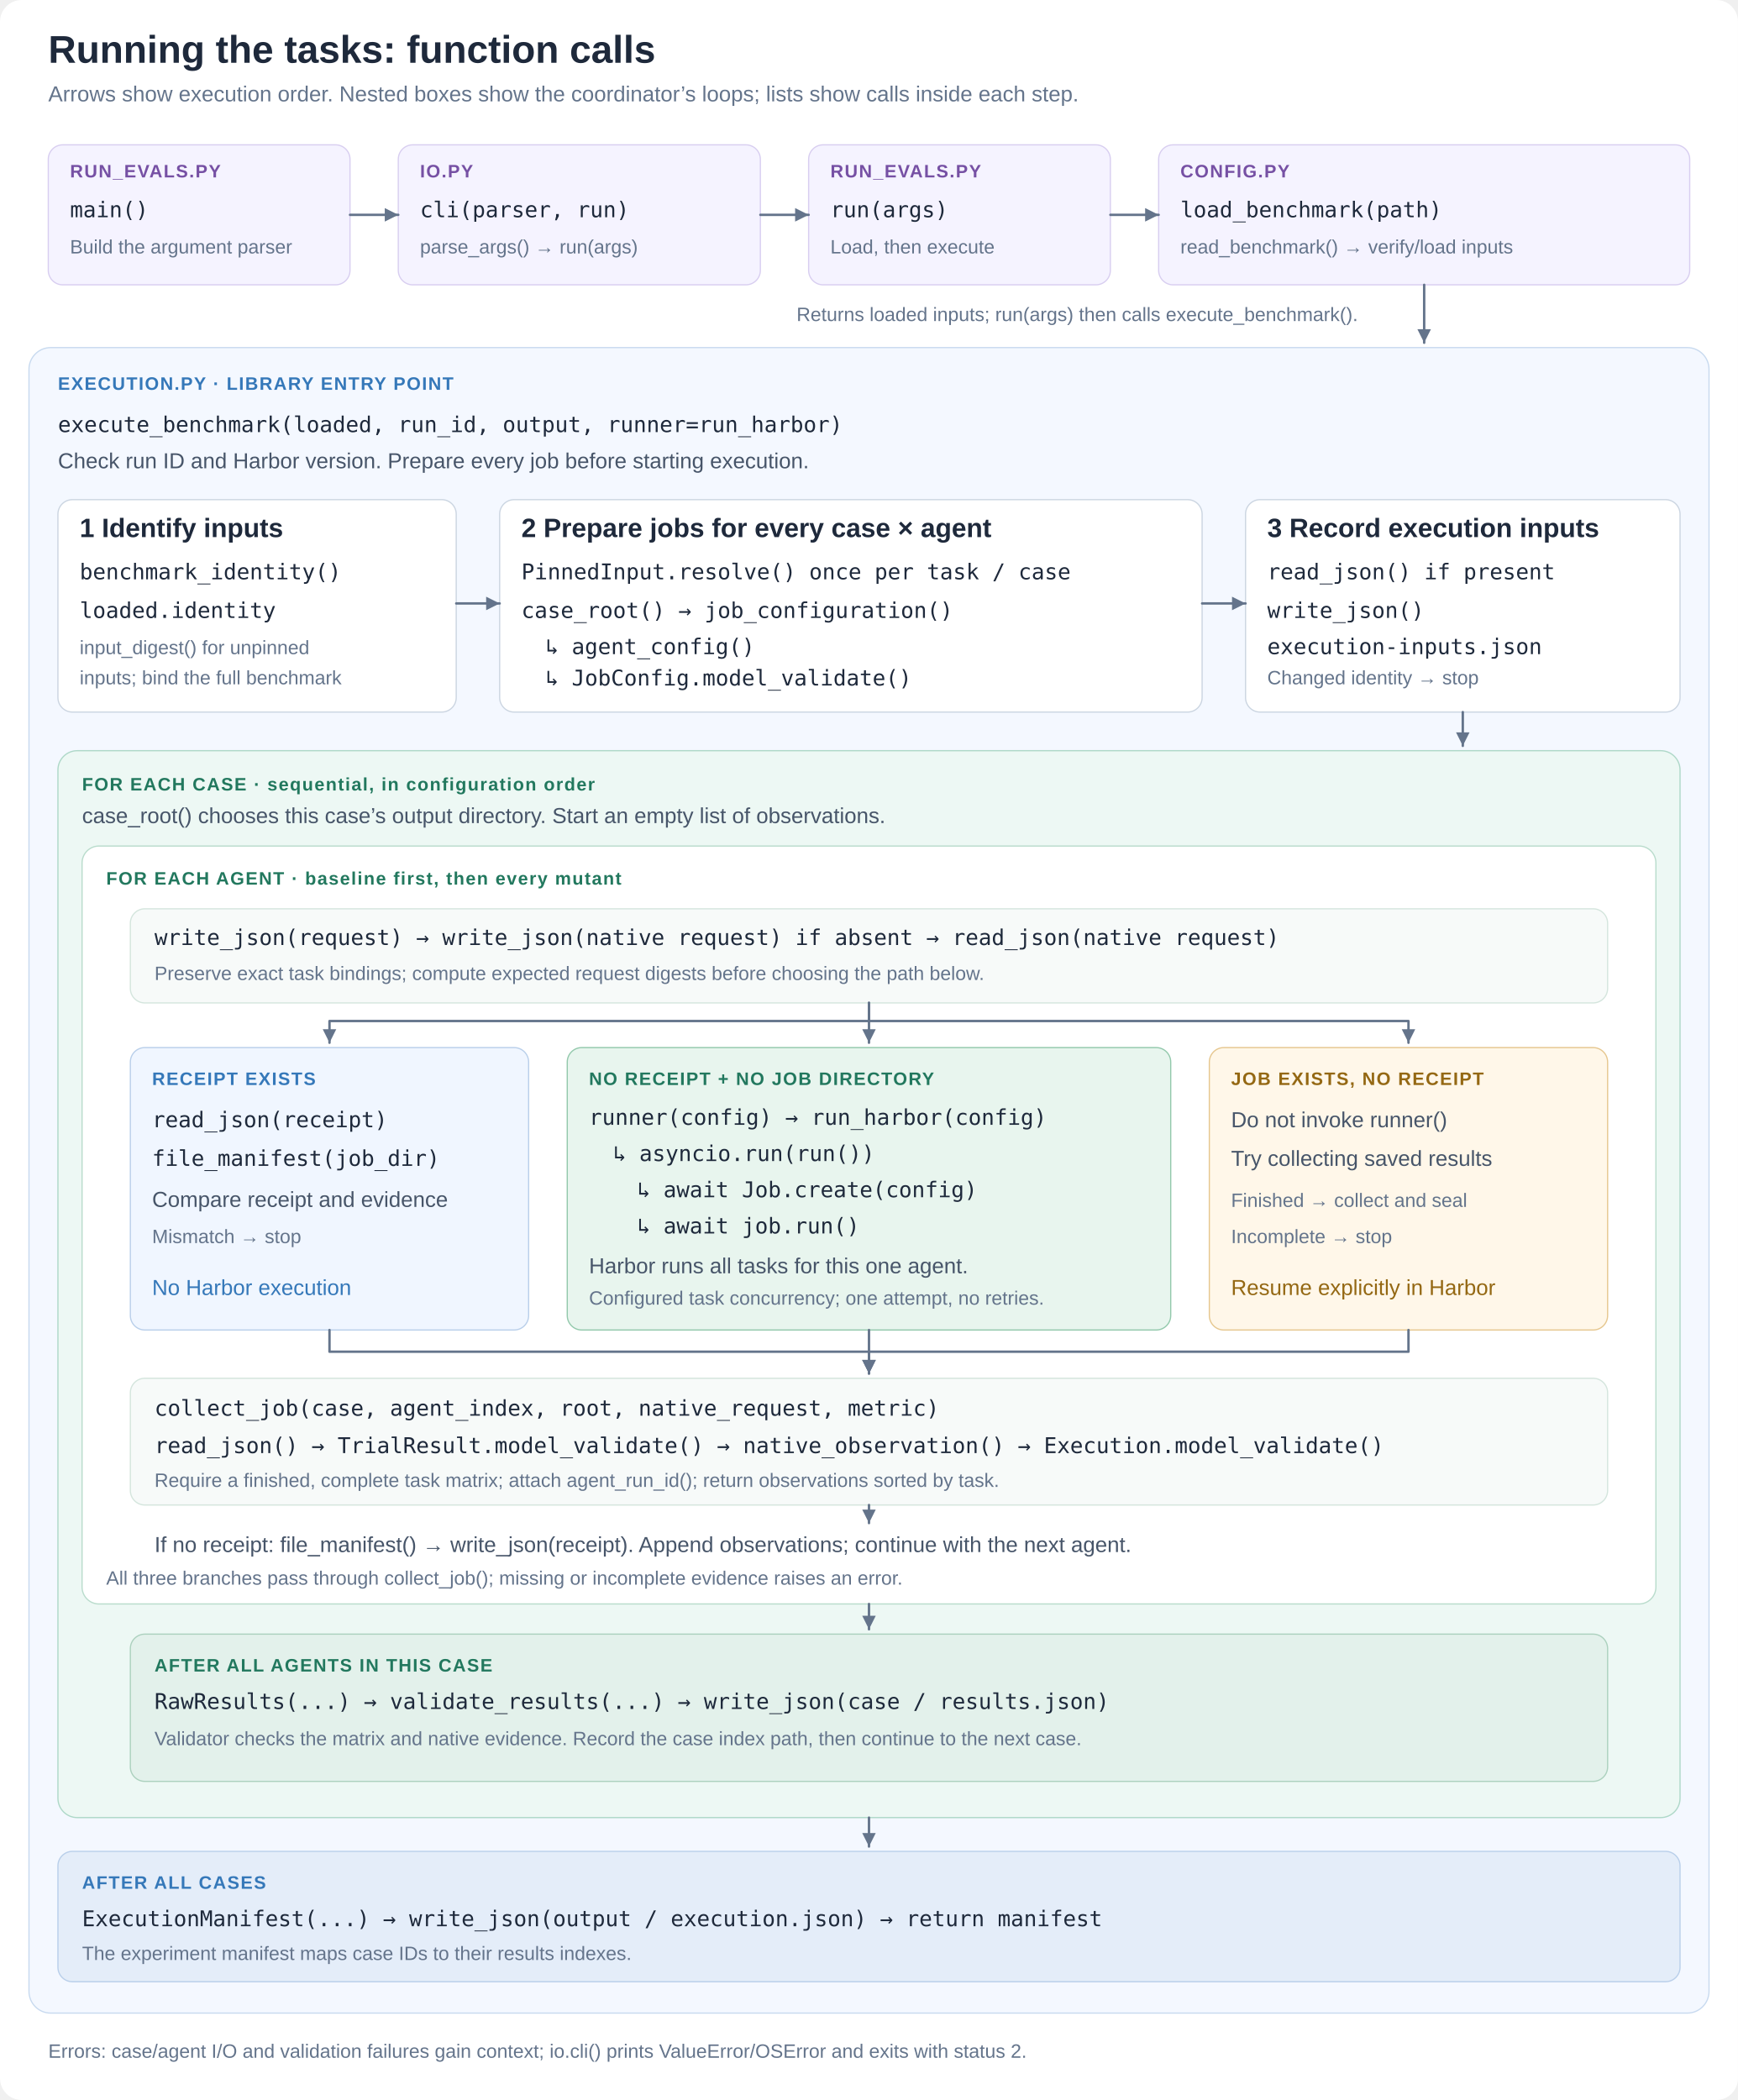
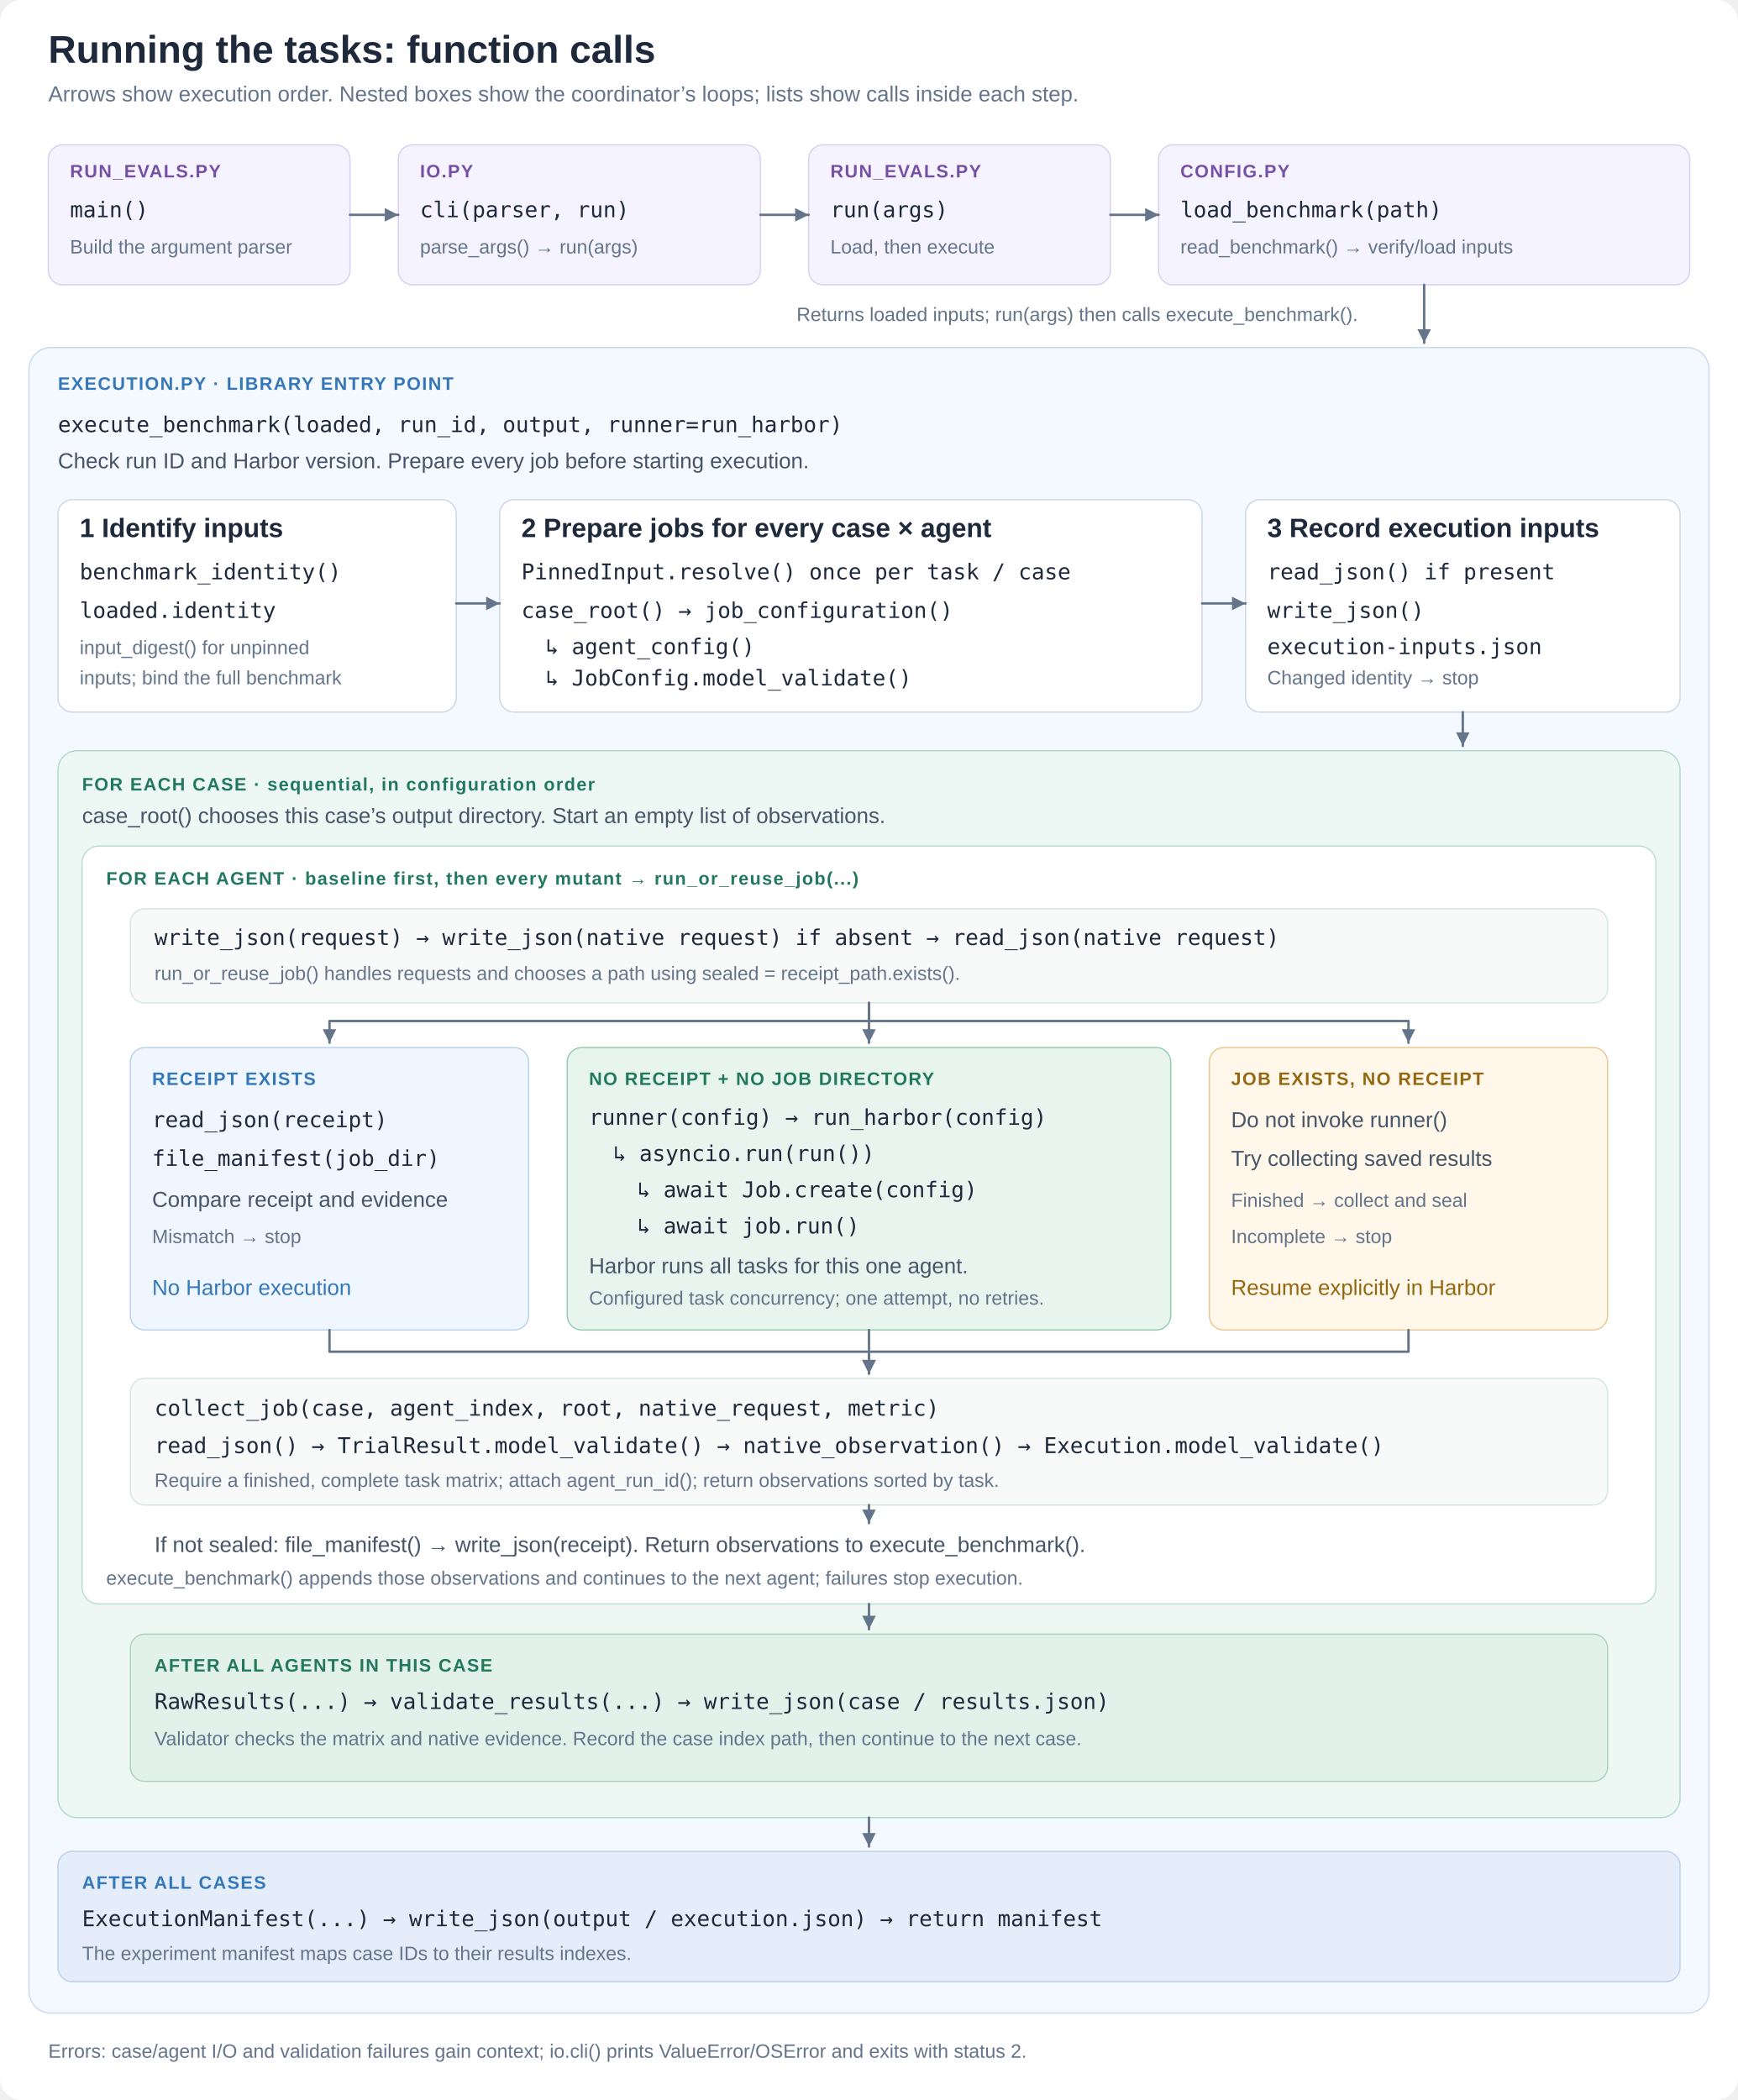
<svg xmlns="http://www.w3.org/2000/svg" width="1440" height="1740" viewBox="0 0 1440 1740" role="img" aria-labelledby="title desc">
  <defs>
    <marker id="arrow" viewBox="0 0 10 10" refX="9" refY="5" markerWidth="7" markerHeight="7" orient="auto">
      <path d="M1 1 L9 5 L1 9 Z" fill="#64748b" />
    </marker>
    <style>
text { font-family: Arial, Helvetica, sans-serif; fill: #1e293b; }
.title { font-size: 32px; font-weight: 700; }
.subtitle { font-size: 18px; fill: #64748b; }
.heading { font-size: 22px; font-weight: 700; }
.label { font-size: 15px; font-weight: 700; letter-spacing: 1px; }
.mono { font-family: 'DejaVu Sans Mono', Consolas, monospace; font-size: 18px; }
.detail { font-size: 18px; fill: #475569; }
.small { font-size: 16px; fill: #64748b; }
.flow { fill: none; stroke: #64748b; stroke-width: 2; stroke-linecap: round; stroke-linejoin: round; marker-end: url(#arrow); }
</style>
  </defs>
  <rect width="1440" height="1740" rx="18" fill="#fff" />
  <text x="40" y="52" class="title">Running the tasks: function calls</text>
  <text x="40" y="84" class="subtitle">Arrows show execution order. Nested boxes show the coordinator’s loops; lists show calls inside each step.</text>
  <rect x="40" y="120" width="250" height="116" rx="12" fill="#f5f3ff" stroke="#d8cef0" />
  <rect x="330" y="120" width="300" height="116" rx="12" fill="#f5f3ff" stroke="#d8cef0" />
  <rect x="670" y="120" width="250" height="116" rx="12" fill="#f5f3ff" stroke="#d8cef0" />
  <rect x="960" y="120" width="440" height="116" rx="12" fill="#f5f3ff" stroke="#d8cef0" />
  <text x="58" y="147" class="label" style="fill:#7650a4">RUN_EVALS.PY</text>
  <text x="58" y="180" class="mono">main()</text>
  <text x="58" y="210" class="small">Build the argument parser</text>
  <text x="348" y="147" class="label" style="fill:#7650a4">IO.PY</text>
  <text x="348" y="180" class="mono">cli(parser, run)</text>
  <text x="348" y="210" class="small">parse_args() → run(args)</text>
  <text x="688" y="147" class="label" style="fill:#7650a4">RUN_EVALS.PY</text>
  <text x="688" y="180" class="mono">run(args)</text>
  <text x="688" y="210" class="small">Load, then execute</text>
  <text x="978" y="147" class="label" style="fill:#7650a4">CONFIG.PY</text>
  <text x="978" y="180" class="mono">load_benchmark(path)</text>
  <text x="978" y="210" class="small">read_benchmark() → verify/load inputs</text>
  <path d="M290 178 H330" class="flow" />
  <path d="M630 178 H670" class="flow" />
  <path d="M920 178 H960" class="flow" />
  <path d="M1180 236 V284" class="flow" />
  <text x="660" y="266" class="small">Returns loaded inputs; run(args) then calls execute_benchmark().</text>
  <rect x="24" y="288" width="1392" height="1380" rx="18" fill="#f4f8ff" stroke="#c8daef" />
  <text x="48" y="323" class="label" style="fill:#3578b9">EXECUTION.PY  ·  LIBRARY ENTRY POINT</text>
  <text x="48" y="358" class="mono">execute_benchmark(loaded, run_id, output, runner=run_harbor)</text>
  <text x="48" y="388" class="detail">Check run ID and Harbor version. Prepare every job before starting execution.</text>
  <rect x="48" y="414" width="330" height="176" rx="12" fill="#fff" stroke="#cbd5e1" />
  <text x="66" y="445" class="heading">1  Identify inputs</text>
  <text x="66" y="480" class="mono">benchmark_identity()</text>
  <text x="66" y="512" class="mono">loaded.identity</text>
  <text x="66" y="542" class="small">input_digest() for unpinned</text>
  <text x="66" y="567" class="small">inputs; bind the full benchmark</text>
  <rect x="414" y="414" width="582" height="176" rx="12" fill="#fff" stroke="#cbd5e1" />
  <text x="432" y="445" class="heading">2  Prepare jobs for every case × agent</text>
  <text x="432" y="480" class="mono">PinnedInput.resolve() once per task / case</text>
  <text x="432" y="512" class="mono">case_root() → job_configuration()</text>
  <text x="452" y="542" class="mono">↳ agent_config()</text>
  <text x="452" y="568" class="mono">↳ JobConfig.model_validate()</text>
  <rect x="1032" y="414" width="360" height="176" rx="12" fill="#fff" stroke="#cbd5e1" />
  <text x="1050" y="445" class="heading">3  Record execution inputs</text>
  <text x="1050" y="480" class="mono">read_json() if present</text>
  <text x="1050" y="512" class="mono">write_json()</text>
  <text x="1050" y="542" class="mono">execution-inputs.json</text>
  <text x="1050" y="567" class="small">Changed identity → stop</text>
  <path d="M378 500 H414" class="flow" />
  <path d="M996 500 H1032" class="flow" />
  <path d="M1212 590 V618" class="flow" />
  <rect x="48" y="622" width="1344" height="884" rx="16" fill="#edf8f4" stroke="#aed8c8" />
  <text x="68" y="655" class="label" style="fill:#22785e">FOR EACH CASE  ·  sequential, in configuration order</text>
  <text x="68" y="682" class="detail">case_root() chooses this case’s output directory. Start an empty list of observations.</text>
  <rect x="68" y="701" width="1304" height="628" rx="14" fill="#fff" stroke="#b9dccc" />
-   <text x="88" y="733" class="label" style="fill:#22785e">FOR EACH AGENT  ·  baseline first, then every mutant</text>
+   <text x="88" y="733" class="label" style="fill:#22785e">FOR EACH AGENT  ·  baseline first, then every mutant  →  run_or_reuse_job(...)</text>
  <rect x="108" y="753" width="1224" height="78" rx="12" fill="#f7faf9" stroke="#d4e5dd" />
  <text x="128" y="783" class="mono">write_json(request) → write_json(native request) if absent → read_json(native request)</text>
-   <text x="128" y="812" class="small">Preserve exact task bindings; compute expected request digests before choosing the path below.</text>
+   <text x="128" y="812" class="small">run_or_reuse_job() handles requests and chooses a path using sealed = receipt_path.exists().</text>
  <path d="M720 831 V846 H273 V864" class="flow" />
  <path d="M720 831 V864" class="flow" />
  <path d="M720 831 V846 H1167 V864" class="flow" />
  <rect x="108" y="868" width="330" height="234" rx="12" fill="#f0f6ff" stroke="#b9cfea" />
  <text x="126" y="899" class="label" style="fill:#3578b9">RECEIPT EXISTS</text>
  <text x="126" y="934" class="mono">read_json(receipt)</text>
  <text x="126" y="966" class="mono">file_manifest(job_dir)</text>
  <text x="126" y="1000" class="detail">Compare receipt and evidence</text>
  <text x="126" y="1030" class="small">Mismatch → stop</text>
  <text x="126" y="1073" class="detail" style="fill:#3578b9">No Harbor execution</text>
  <rect x="470" y="868" width="500" height="234" rx="12" fill="#e8f5ee" stroke="#93c9ac" />
  <text x="488" y="899" class="label" style="fill:#22785e">NO RECEIPT + NO JOB DIRECTORY</text>
  <text x="488" y="932" class="mono">runner(config) → run_harbor(config)</text>
  <text x="508" y="962" class="mono">↳ asyncio.run(run())</text>
  <text x="528" y="992" class="mono">↳ await Job.create(config)</text>
  <text x="528" y="1022" class="mono">↳ await job.run()</text>
  <text x="488" y="1055" class="detail">Harbor runs all tasks for this one agent.</text>
  <text x="488" y="1081" class="small">Configured task concurrency; one attempt, no retries.</text>
  <rect x="1002" y="868" width="330" height="234" rx="12" fill="#fff7e9" stroke="#e6c78f" />
  <text x="1020" y="899" class="label" style="fill:#946813">JOB EXISTS, NO RECEIPT</text>
  <text x="1020" y="934" class="detail">Do not invoke runner()</text>
  <text x="1020" y="966" class="detail">Try collecting saved results</text>
  <text x="1020" y="1000" class="small">Finished → collect and seal</text>
  <text x="1020" y="1030" class="small">Incomplete → stop</text>
  <text x="1020" y="1073" class="detail" style="fill:#946813">Resume explicitly in Harbor</text>
  <path d="M273 1102 V1120 H720 V1138" class="flow" />
  <path d="M720 1102 V1138" class="flow" />
  <path d="M1167 1102 V1120 H720 V1138" class="flow" />
  <rect x="108" y="1142" width="1224" height="105" rx="12" fill="#f7faf9" stroke="#d4e5dd" />
  <text x="128" y="1173" class="mono">collect_job(case, agent_index, root, native_request, metric)</text>
  <text x="128" y="1204" class="mono">read_json() → TrialResult.model_validate() → native_observation() → Execution.model_validate()</text>
  <text x="128" y="1232" class="small">Require a finished, complete task matrix; attach agent_run_id(); return observations sorted by task.</text>
  <path d="M720 1247 V1262" class="flow" />
-   <text x="128" y="1286" class="detail">If no receipt: file_manifest() → write_json(receipt). Append observations; continue with the next agent.</text>
-   <text x="88" y="1313" class="small">All three branches pass through collect_job(); missing or incomplete evidence raises an error.</text>
+   <text x="128" y="1286" class="detail">If not sealed: file_manifest() → write_json(receipt). Return observations to execute_benchmark().</text>
+   <text x="88" y="1313" class="small">execute_benchmark() appends those observations and continues to the next agent; failures stop execution.</text>
  <path d="M720 1329 V1350" class="flow" />
  <rect x="108" y="1354" width="1224" height="122" rx="12" fill="#e3f1eb" stroke="#acd1be" />
  <text x="128" y="1385" class="label" style="fill:#22785e">AFTER ALL AGENTS IN THIS CASE</text>
  <text x="128" y="1416" class="mono">RawResults(...) → validate_results(...) → write_json(case / results.json)</text>
  <text x="128" y="1446" class="small">Validator checks the matrix and native evidence. Record the case index path, then continue to the next case.</text>
  <path d="M720 1506 V1530" class="flow" />
  <rect x="48" y="1534" width="1344" height="108" rx="12" fill="#e4edf9" stroke="#b9cfea" />
  <text x="68" y="1565" class="label" style="fill:#3578b9">AFTER ALL CASES</text>
  <text x="68" y="1596" class="mono">ExecutionManifest(...) → write_json(output / execution.json) → return manifest</text>
  <text x="68" y="1624" class="small">The experiment manifest maps case IDs to their results indexes.</text>
  <text x="40" y="1705" class="small">Errors: case/agent I/O and validation failures gain context; io.cli() prints ValueError/OSError and exits with status 2.</text>
</svg>
